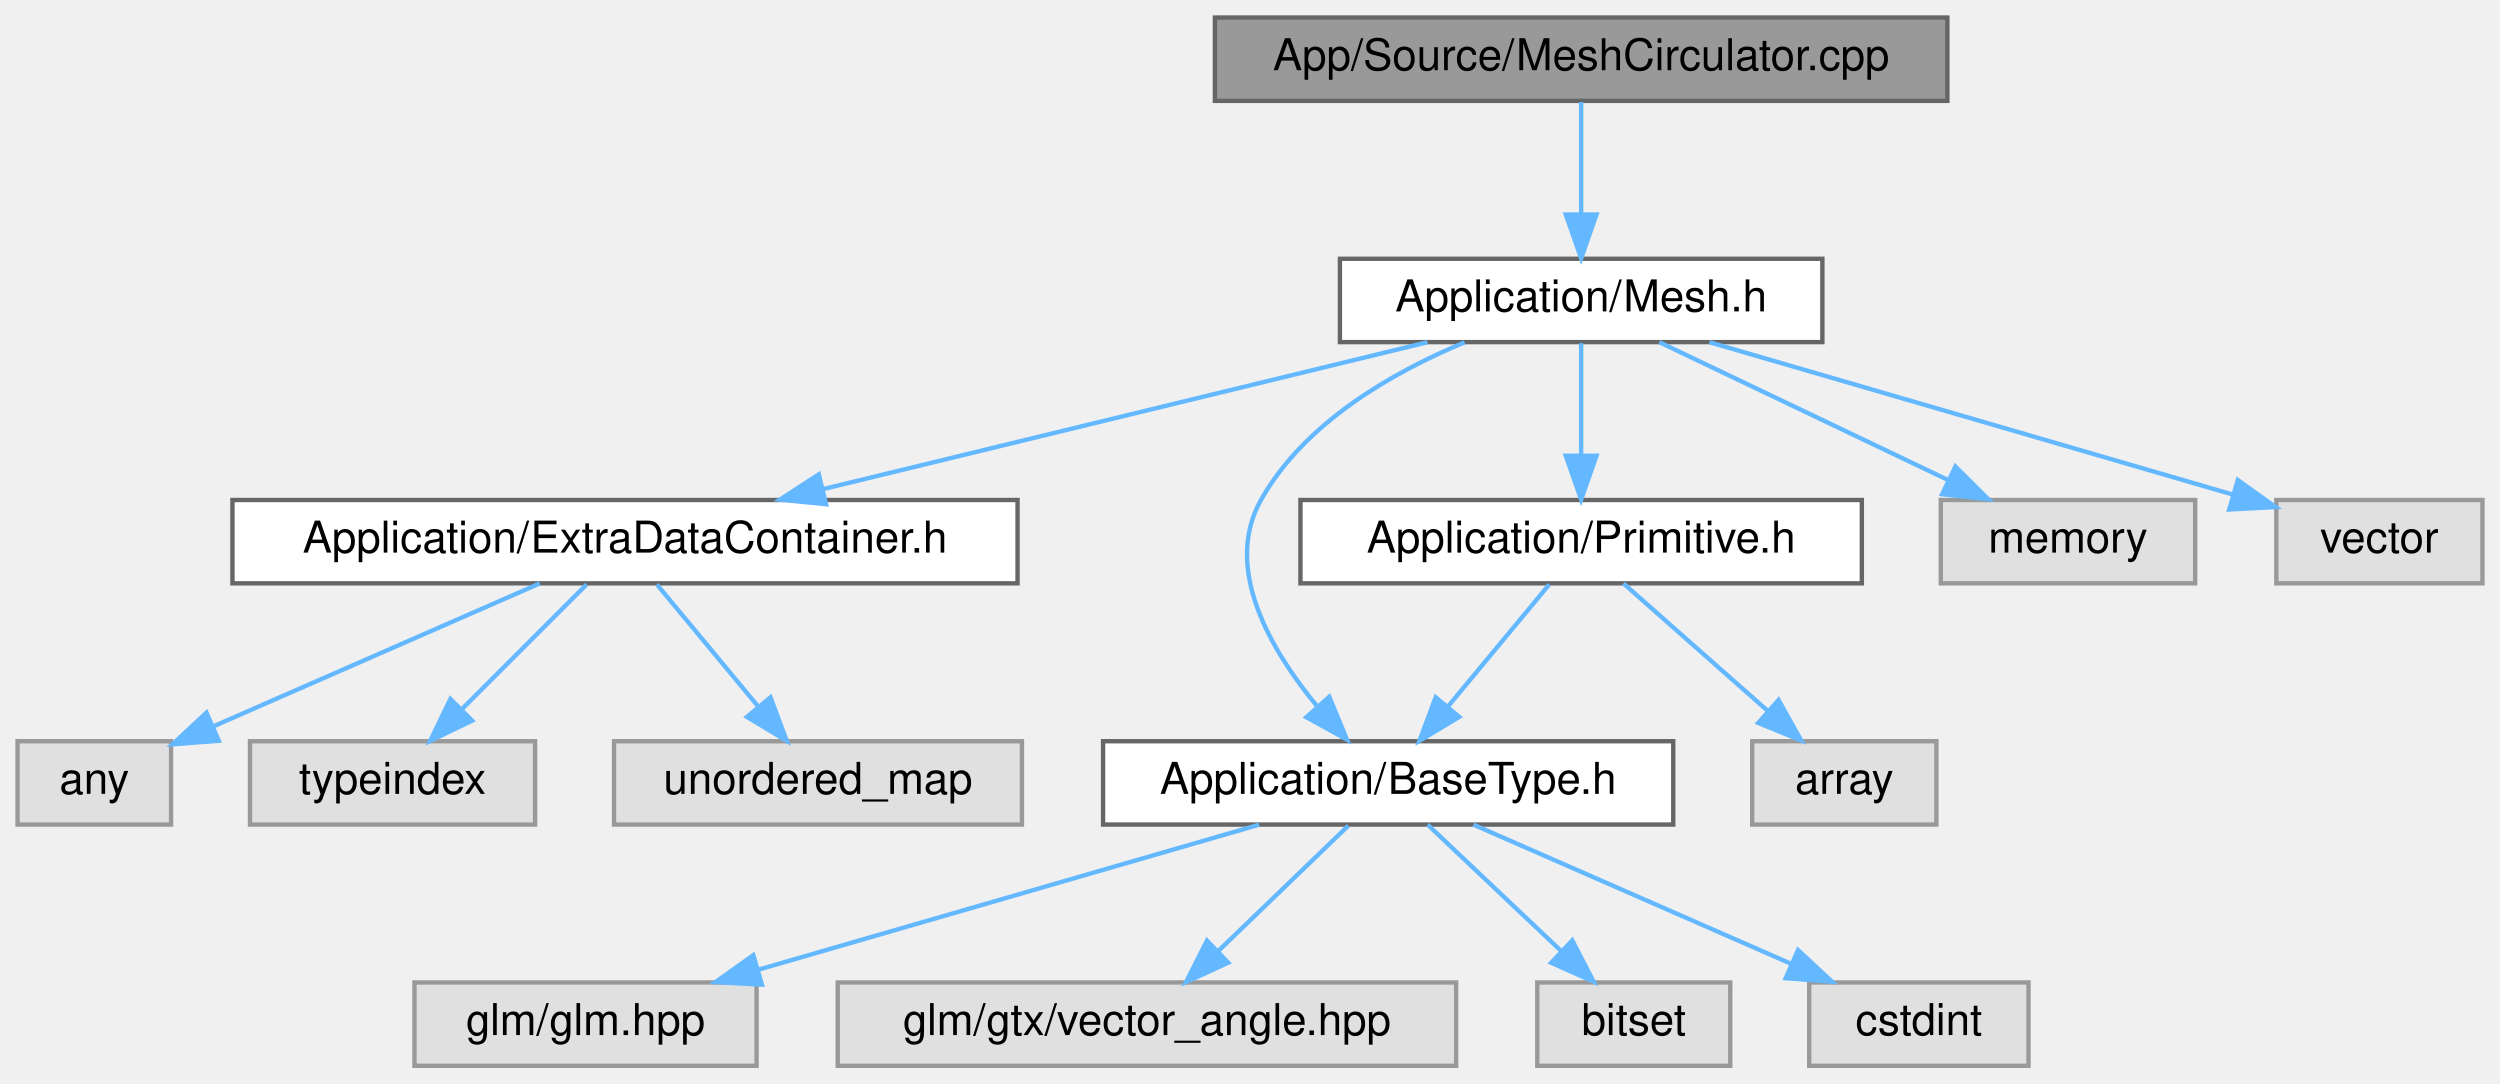
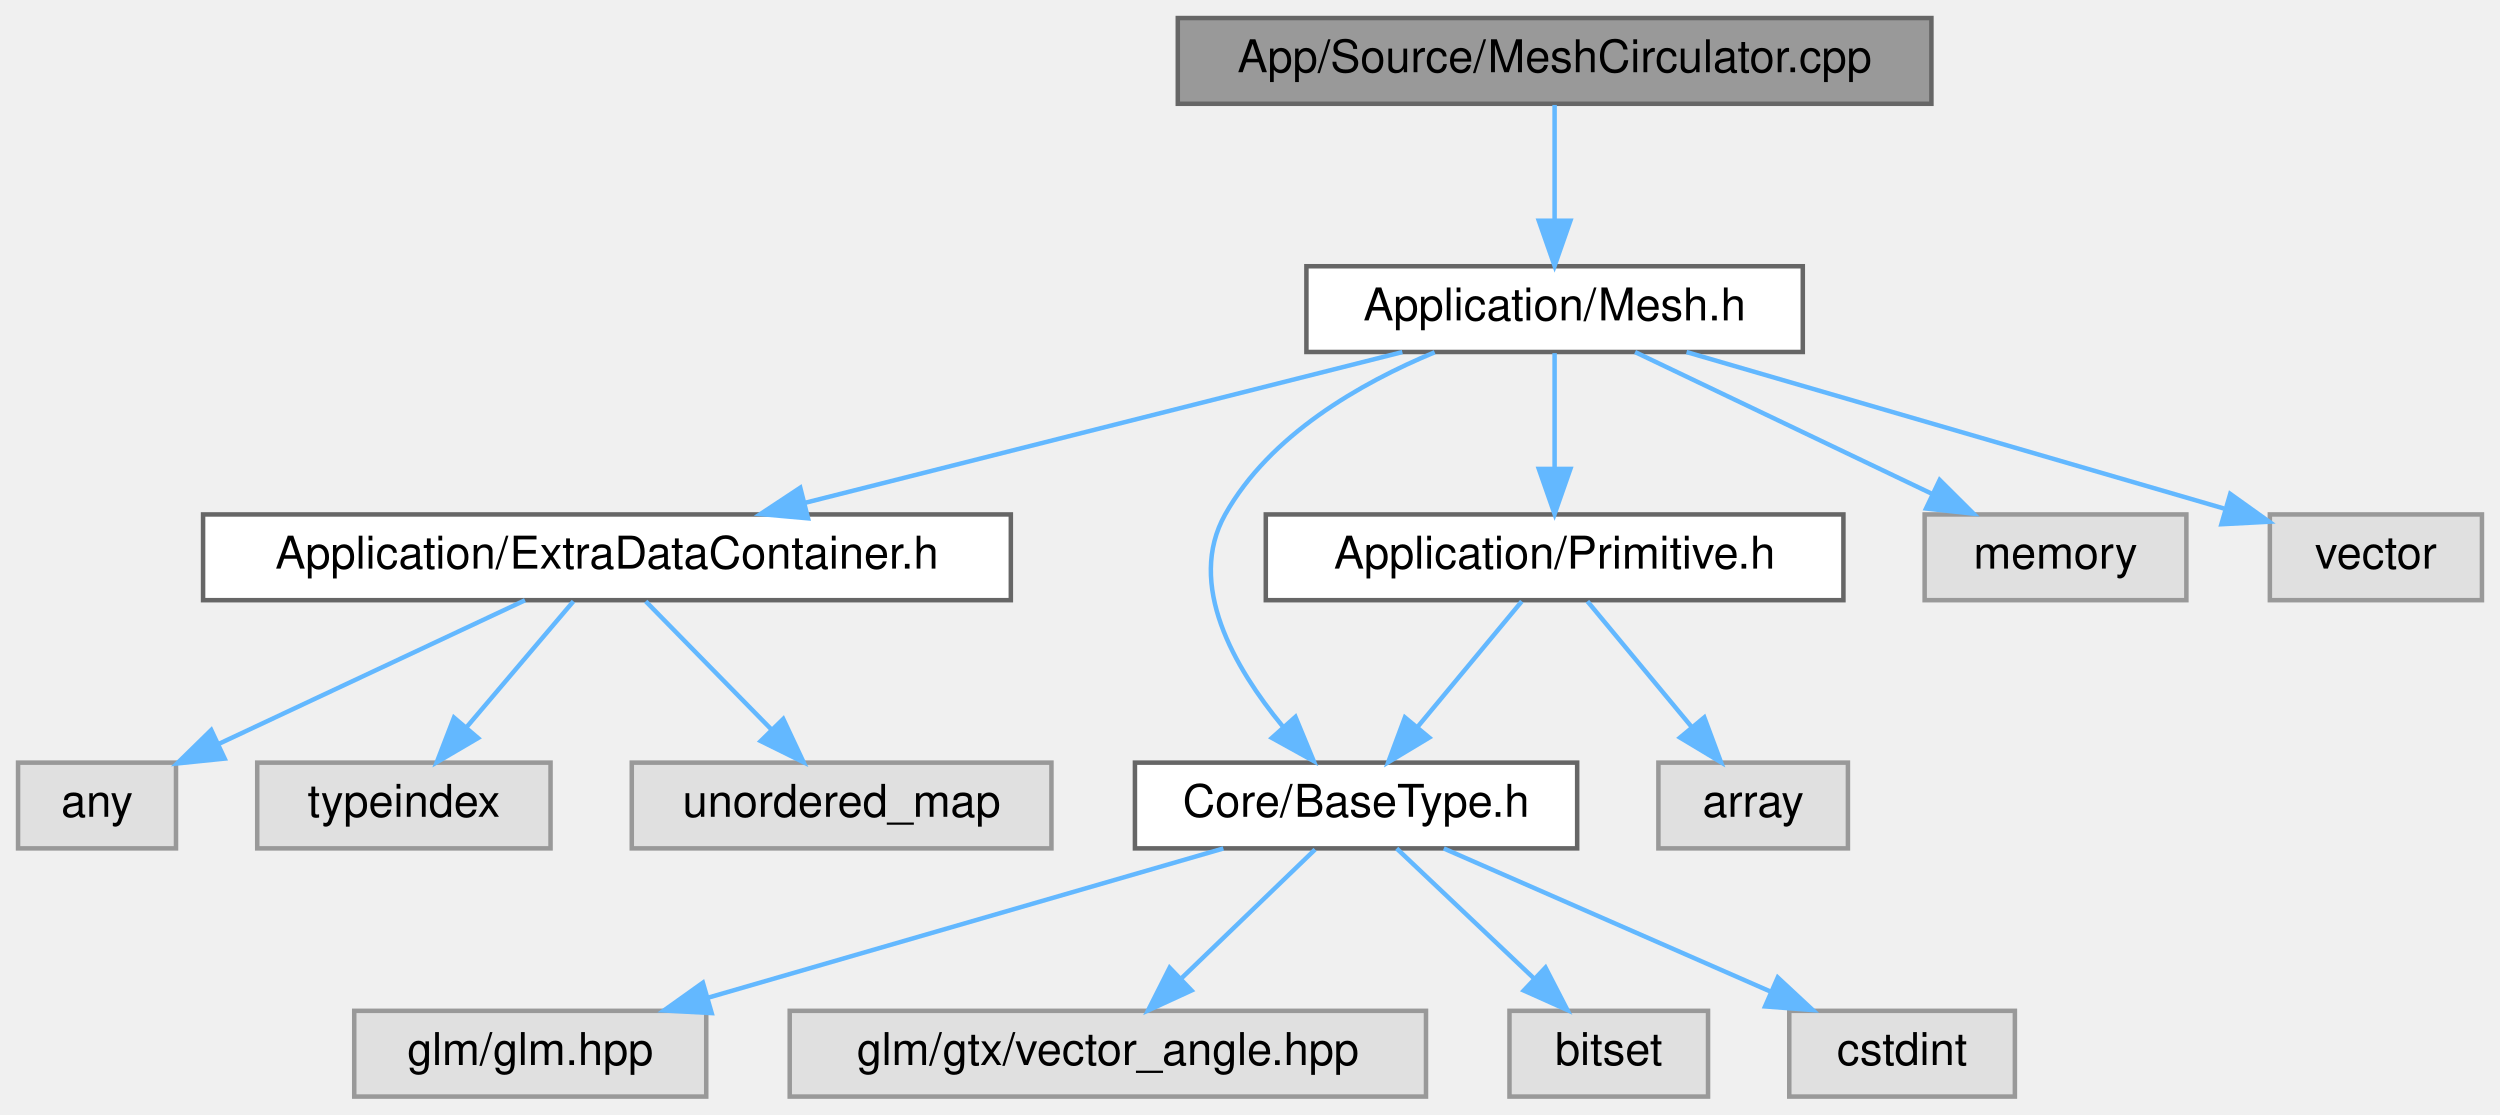
- <svg xmlns="http://www.w3.org/2000/svg" xmlns:xlink="http://www.w3.org/1999/xlink" width="570pt" height="247pt" viewBox="0.00 0.00 570.00 247.00">
+ <svg xmlns="http://www.w3.org/2000/svg" xmlns:xlink="http://www.w3.org/1999/xlink" width="554pt" height="247pt" viewBox="0.00 0.00 554.00 247.00">
  <g id="graph0" class="graph" transform="scale(1 1) rotate(0) translate(4 243)">
    <g id="Node000001" class="node">
      <g id="a_Node000001">
        <a xlink:title=" ">
-           <polygon fill="#999999" stroke="#666666" points="440,-239 273,-239 273,-220 440,-220 440,-239" />
-           <text text-anchor="middle" x="356.5" y="-227" font-family="Helvetica,sans-Serif" font-size="10.00">App/Source/MeshCirculator.cpp</text>
+           <polygon fill="#999999" stroke="#666666" points="424,-239 257,-239 257,-220 424,-220 424,-239" />
+           <text text-anchor="middle" x="340.5" y="-227" font-family="Helvetica,sans-Serif" font-size="10.00">App/Source/MeshCirculator.cpp</text>
        </a>
      </g>
    </g>
    <g id="Node000002" class="node">
      <g id="a_Node000002">
        <a xlink:href="Mesh_8h.html" target="_top" xlink:title=" ">
-           <polygon fill="white" stroke="#666666" points="411.5,-184 301.5,-184 301.5,-165 411.5,-165 411.5,-184" />
-           <text text-anchor="middle" x="356.5" y="-172" font-family="Helvetica,sans-Serif" font-size="10.00">Application/Mesh.h</text>
+           <polygon fill="white" stroke="#666666" points="395.5,-184 285.5,-184 285.5,-165 395.5,-165 395.5,-184" />
+           <text text-anchor="middle" x="340.5" y="-172" font-family="Helvetica,sans-Serif" font-size="10.00">Application/Mesh.h</text>
        </a>
      </g>
    </g>
    <g id="edge1_Node000001_Node000002" class="edge">
      <g id="a_edge1_Node000001_Node000002">
        <a xlink:title=" ">
-           <path fill="none" stroke="#63b8ff" d="M356.5,-219.75C356.5,-212.8 356.5,-202.85 356.5,-194.13" />
-           <polygon fill="#63b8ff" stroke="#63b8ff" points="360,-194.09 356.5,-184.09 353,-194.09 360,-194.09" />
+           <path fill="none" stroke="#63b8ff" d="M340.5,-219.75C340.5,-212.8 340.5,-202.85 340.5,-194.13" />
+           <polygon fill="#63b8ff" stroke="#63b8ff" points="344,-194.09 340.5,-184.09 337,-194.09 344,-194.09" />
        </a>
      </g>
    </g>
    <g id="Node000003" class="node">
      <g id="a_Node000003">
-         <a xlink:href="BaseType_8h.html" target="_top" xlink:title=" ">
-           <polygon fill="white" stroke="#666666" points="377.5,-74 247.5,-74 247.5,-55 377.5,-55 377.5,-74" />
-           <text text-anchor="middle" x="312.5" y="-62" font-family="Helvetica,sans-Serif" font-size="10.00">Application/BaseType.h</text>
+         <a xlink:href="ExtraDataContainer_8h.html" target="_top" xlink:title=" ">
+           <polygon fill="white" stroke="#666666" points="220,-129 41,-129 41,-110 220,-110 220,-129" />
+           <text text-anchor="middle" x="130.5" y="-117" font-family="Helvetica,sans-Serif" font-size="10.00">Application/ExtraDataContainer.h</text>
        </a>
      </g>
    </g>
    <g id="edge2_Node000002_Node000003" class="edge">
      <g id="a_edge2_Node000002_Node000003">
        <a xlink:title=" ">
-           <path fill="none" stroke="#63b8ff" d="M329.93,-164.94C313.37,-158.06 293.38,-146.6 283.5,-129 274.84,-113.57 285.49,-95.08 296.24,-82.05" />
-           <polygon fill="#63b8ff" stroke="#63b8ff" points="299.07,-84.14 303.12,-74.35 293.85,-79.48 299.07,-84.14" />
+           <path fill="none" stroke="#63b8ff" d="M306.76,-164.98C270.82,-155.91 213.78,-141.52 174.37,-131.57" />
+           <polygon fill="#63b8ff" stroke="#63b8ff" points="175.06,-128.14 164.5,-129.08 173.34,-134.92 175.06,-128.14" />
+         </a>
+       </g>
+     </g>
+     <g id="Node000007" class="node">
+       <g id="a_Node000007">
+         <a xlink:href="Primitive_8h.html" target="_top" xlink:title=" ">
+           <polygon fill="white" stroke="#666666" points="404.5,-129 276.5,-129 276.5,-110 404.5,-110 404.5,-129" />
+           <text text-anchor="middle" x="340.5" y="-117" font-family="Helvetica,sans-Serif" font-size="10.00">Application/Primitive.h</text>
+         </a>
+       </g>
+     </g>
+     <g id="edge6_Node000002_Node000007" class="edge">
+       <g id="a_edge6_Node000002_Node000007">
+         <a xlink:title=" ">
+           <path fill="none" stroke="#63b8ff" d="M340.5,-164.75C340.5,-157.8 340.5,-147.85 340.5,-139.13" />
+           <polygon fill="#63b8ff" stroke="#63b8ff" points="344,-139.09 340.5,-129.09 337,-139.09 344,-139.09" />
        </a>
      </g>
    </g>
    <g id="Node000008" class="node">
      <g id="a_Node000008">
-         <a xlink:href="ExtraDataContainer_8h.html" target="_top" xlink:title=" ">
-           <polygon fill="white" stroke="#666666" points="228,-129 49,-129 49,-110 228,-110 228,-129" />
-           <text text-anchor="middle" x="138.5" y="-117" font-family="Helvetica,sans-Serif" font-size="10.00">Application/ExtraDataContainer.h</text>
-         </a>
-       </g>
-     </g>
-     <g id="edge7_Node000002_Node000008" class="edge">
-       <g id="a_edge7_Node000002_Node000008">
-         <a xlink:title=" ">
-           <path fill="none" stroke="#63b8ff" d="M321.47,-164.98C284,-155.87 224.45,-141.4 183.52,-131.45" />
-           <polygon fill="#63b8ff" stroke="#63b8ff" points="184.34,-128.04 173.8,-129.08 182.69,-134.85 184.34,-128.04" />
+         <a xlink:href="BaseType_8h.html" target="_top" xlink:title=" ">
+           <polygon fill="white" stroke="#666666" points="345.5,-74 247.5,-74 247.5,-55 345.5,-55 345.5,-74" />
+           <text text-anchor="middle" x="296.5" y="-62" font-family="Helvetica,sans-Serif" font-size="10.00">Core/BaseType.h</text>
+         </a>
+       </g>
+     </g>
+     <g id="edge13_Node000002_Node000008" class="edge">
+       <g id="a_edge13_Node000002_Node000008">
+         <a xlink:title=" ">
+           <path fill="none" stroke="#63b8ff" d="M313.93,-164.94C297.37,-158.06 277.38,-146.6 267.5,-129 258.84,-113.57 269.49,-95.08 280.24,-82.05" />
+           <polygon fill="#63b8ff" stroke="#63b8ff" points="283.07,-84.14 287.12,-74.35 277.85,-79.48 283.07,-84.14" />
+         </a>
+       </g>
+     </g>
+     <g id="Node000014" class="node">
+       <g id="a_Node000014">
+         <a xlink:title=" ">
+           <polygon fill="#e0e0e0" stroke="#999999" points="480.5,-129 422.5,-129 422.5,-110 480.5,-110 480.5,-129" />
+           <text text-anchor="middle" x="451.5" y="-117" font-family="Helvetica,sans-Serif" font-size="10.00">memory</text>
+         </a>
+       </g>
+     </g>
+     <g id="edge14_Node000002_Node000014" class="edge">
+       <g id="a_edge14_Node000002_Node000014">
+         <a xlink:title=" ">
+           <path fill="none" stroke="#63b8ff" d="M358.33,-164.98C376.11,-156.5 403.65,-143.35 424.18,-133.54" />
+           <polygon fill="#63b8ff" stroke="#63b8ff" points="425.83,-136.64 433.34,-129.17 422.81,-130.32 425.83,-136.64" />
+         </a>
+       </g>
+     </g>
+     <g id="Node000015" class="node">
+       <g id="a_Node000015">
+         <a xlink:title=" ">
+           <polygon fill="#e0e0e0" stroke="#999999" points="546,-129 499,-129 499,-110 546,-110 546,-129" />
+           <text text-anchor="middle" x="522.5" y="-117" font-family="Helvetica,sans-Serif" font-size="10.00">vector</text>
+         </a>
+       </g>
+     </g>
+     <g id="edge15_Node000002_Node000015" class="edge">
+       <g id="a_edge15_Node000002_Node000015">
+         <a xlink:title=" ">
+           <path fill="none" stroke="#63b8ff" d="M369.74,-164.98C402.25,-155.52 454.67,-140.25 488.86,-130.3" />
+           <polygon fill="#63b8ff" stroke="#63b8ff" points="490.22,-133.55 498.84,-127.39 488.26,-126.83 490.22,-133.55" />
+         </a>
+       </g>
+     </g>
+     <g id="Node000004" class="node">
+       <g id="a_Node000004">
+         <a xlink:title=" ">
+           <polygon fill="#e0e0e0" stroke="#999999" points="35,-74 0,-74 0,-55 35,-55 35,-74" />
+           <text text-anchor="middle" x="17.5" y="-62" font-family="Helvetica,sans-Serif" font-size="10.00">any</text>
+         </a>
+       </g>
+     </g>
+     <g id="edge3_Node000003_Node000004" class="edge">
+       <g id="a_edge3_Node000003_Node000004">
+         <a xlink:title=" ">
+           <path fill="none" stroke="#63b8ff" d="M112.34,-109.98C94.03,-101.4 65.55,-88.04 44.57,-78.2" />
+           <polygon fill="#63b8ff" stroke="#63b8ff" points="45.78,-74.9 35.24,-73.82 42.81,-81.23 45.78,-74.9" />
+         </a>
+       </g>
+     </g>
+     <g id="Node000005" class="node">
+       <g id="a_Node000005">
+         <a xlink:title=" ">
+           <polygon fill="#e0e0e0" stroke="#999999" points="118,-74 53,-74 53,-55 118,-55 118,-74" />
+           <text text-anchor="middle" x="85.5" y="-62" font-family="Helvetica,sans-Serif" font-size="10.00">typeindex</text>
+         </a>
+       </g>
+     </g>
+     <g id="edge4_Node000003_Node000005" class="edge">
+       <g id="a_edge4_Node000003_Node000005">
+         <a xlink:title=" ">
+           <path fill="none" stroke="#63b8ff" d="M123.07,-109.75C116.65,-102.18 107.19,-91.05 99.38,-81.84" />
+           <polygon fill="#63b8ff" stroke="#63b8ff" points="101.93,-79.45 92.79,-74.09 96.6,-83.98 101.93,-79.45" />
+         </a>
+       </g>
+     </g>
+     <g id="Node000006" class="node">
+       <g id="a_Node000006">
+         <a xlink:title=" ">
+           <polygon fill="#e0e0e0" stroke="#999999" points="229,-74 136,-74 136,-55 229,-55 229,-74" />
+           <text text-anchor="middle" x="182.5" y="-62" font-family="Helvetica,sans-Serif" font-size="10.00">unordered_map</text>
+         </a>
+       </g>
+     </g>
+     <g id="edge5_Node000003_Node000006" class="edge">
+       <g id="a_edge5_Node000003_Node000006">
+         <a xlink:title=" ">
+           <path fill="none" stroke="#63b8ff" d="M139.09,-109.75C146.66,-102.03 157.88,-90.6 167.01,-81.28" />
+           <polygon fill="#63b8ff" stroke="#63b8ff" points="169.57,-83.68 174.07,-74.09 164.57,-78.78 169.57,-83.68" />
+         </a>
+       </g>
+     </g>
+     <g id="edge7_Node000007_Node000008" class="edge">
+       <g id="a_edge7_Node000007_Node000008">
+         <a xlink:title=" ">
+           <path fill="none" stroke="#63b8ff" d="M333.23,-109.75C326.96,-102.18 317.71,-91.05 310.07,-81.84" />
+           <polygon fill="#63b8ff" stroke="#63b8ff" points="312.71,-79.55 303.63,-74.09 307.33,-84.02 312.71,-79.55" />
+         </a>
+       </g>
+     </g>
+     <g id="Node000013" class="node">
+       <g id="a_Node000013">
+         <a xlink:title=" ">
+           <polygon fill="#e0e0e0" stroke="#999999" points="405.5,-74 363.5,-74 363.5,-55 405.5,-55 405.5,-74" />
+           <text text-anchor="middle" x="384.5" y="-62" font-family="Helvetica,sans-Serif" font-size="10.00">array</text>
+         </a>
+       </g>
+     </g>
+     <g id="edge12_Node000007_Node000013" class="edge">
+       <g id="a_edge12_Node000007_Node000013">
+         <a xlink:title=" ">
+           <path fill="none" stroke="#63b8ff" d="M347.77,-109.75C354.04,-102.18 363.29,-91.05 370.93,-81.84" />
+           <polygon fill="#63b8ff" stroke="#63b8ff" points="373.67,-84.02 377.37,-74.09 368.29,-79.55 373.67,-84.02" />
+         </a>
+       </g>
+     </g>
+     <g id="Node000009" class="node">
+       <g id="a_Node000009">
+         <a xlink:title=" ">
+           <polygon fill="#e0e0e0" stroke="#999999" points="152.5,-19 74.5,-19 74.5,0 152.5,0 152.5,-19" />
+           <text text-anchor="middle" x="113.5" y="-7" font-family="Helvetica,sans-Serif" font-size="10.00">glm/glm.hpp</text>
+         </a>
+       </g>
+     </g>
+     <g id="edge8_Node000008_Node000009" class="edge">
+       <g id="a_edge8_Node000008_Node000009">
+         <a xlink:title=" ">
+           <path fill="none" stroke="#63b8ff" d="M267.1,-54.98C236.11,-46.01 187.12,-31.82 152.83,-21.89" />
+           <polygon fill="#63b8ff" stroke="#63b8ff" points="153.71,-18.5 143.13,-19.08 151.76,-25.23 153.71,-18.5" />
+         </a>
+       </g>
+     </g>
+     <g id="Node000010" class="node">
+       <g id="a_Node000010">
+         <a xlink:title=" ">
+           <polygon fill="#e0e0e0" stroke="#999999" points="312,-19 171,-19 171,0 312,0 312,-19" />
+           <text text-anchor="middle" x="241.5" y="-7" font-family="Helvetica,sans-Serif" font-size="10.00">glm/gtx/vector_angle.hpp</text>
+         </a>
+       </g>
+     </g>
+     <g id="edge9_Node000008_Node000010" class="edge">
+       <g id="a_edge9_Node000008_Node000010">
+         <a xlink:title=" ">
+           <path fill="none" stroke="#63b8ff" d="M287.42,-54.75C279.41,-47.03 267.54,-35.6 257.88,-26.28" />
+           <polygon fill="#63b8ff" stroke="#63b8ff" points="260.04,-23.51 250.41,-19.09 255.19,-28.55 260.04,-23.51" />
+         </a>
+       </g>
+     </g>
+     <g id="Node000011" class="node">
+       <g id="a_Node000011">
+         <a xlink:title=" ">
+           <polygon fill="#e0e0e0" stroke="#999999" points="374.5,-19 330.5,-19 330.5,0 374.5,0 374.5,-19" />
+           <text text-anchor="middle" x="352.5" y="-7" font-family="Helvetica,sans-Serif" font-size="10.00">bitset</text>
+         </a>
+       </g>
+     </g>
+     <g id="edge10_Node000008_Node000011" class="edge">
+       <g id="a_edge10_Node000008_Node000011">
+         <a xlink:title=" ">
+           <path fill="none" stroke="#63b8ff" d="M305.5,-54.98C313.69,-47.23 326.01,-35.58 335.97,-26.14" />
+           <polygon fill="#63b8ff" stroke="#63b8ff" points="338.48,-28.59 343.34,-19.17 333.67,-23.5 338.48,-28.59" />
        </a>
      </g>
    </g>
    <g id="Node000012" class="node">
      <g id="a_Node000012">
-         <a xlink:href="Primitive_8h.html" target="_top" xlink:title=" ">
-           <polygon fill="white" stroke="#666666" points="420.5,-129 292.5,-129 292.5,-110 420.5,-110 420.5,-129" />
-           <text text-anchor="middle" x="356.5" y="-117" font-family="Helvetica,sans-Serif" font-size="10.00">Application/Primitive.h</text>
-         </a>
-       </g>
-     </g>
-     <g id="edge11_Node000002_Node000012" class="edge">
-       <g id="a_edge11_Node000002_Node000012">
-         <a xlink:title=" ">
-           <path fill="none" stroke="#63b8ff" d="M356.5,-164.75C356.5,-157.8 356.5,-147.85 356.5,-139.13" />
-           <polygon fill="#63b8ff" stroke="#63b8ff" points="360,-139.09 356.5,-129.09 353,-139.09 360,-139.09" />
-         </a>
-       </g>
-     </g>
-     <g id="Node000014" class="node">
-       <g id="a_Node000014">
-         <a xlink:title=" ">
-           <polygon fill="#e0e0e0" stroke="#999999" points="496.5,-129 438.5,-129 438.5,-110 496.5,-110 496.5,-129" />
-           <text text-anchor="middle" x="467.5" y="-117" font-family="Helvetica,sans-Serif" font-size="10.00">memory</text>
-         </a>
-       </g>
-     </g>
-     <g id="edge14_Node000002_Node000014" class="edge">
-       <g id="a_edge14_Node000002_Node000014">
-         <a xlink:title=" ">
-           <path fill="none" stroke="#63b8ff" d="M374.33,-164.98C392.11,-156.5 419.65,-143.35 440.18,-133.54" />
-           <polygon fill="#63b8ff" stroke="#63b8ff" points="441.83,-136.64 449.34,-129.17 438.81,-130.32 441.83,-136.64" />
-         </a>
-       </g>
-     </g>
-     <g id="Node000015" class="node">
-       <g id="a_Node000015">
-         <a xlink:title=" ">
-           <polygon fill="#e0e0e0" stroke="#999999" points="562,-129 515,-129 515,-110 562,-110 562,-129" />
-           <text text-anchor="middle" x="538.5" y="-117" font-family="Helvetica,sans-Serif" font-size="10.00">vector</text>
-         </a>
-       </g>
-     </g>
-     <g id="edge15_Node000002_Node000015" class="edge">
-       <g id="a_edge15_Node000002_Node000015">
-         <a xlink:title=" ">
-           <path fill="none" stroke="#63b8ff" d="M385.74,-164.98C418.25,-155.52 470.67,-140.25 504.86,-130.3" />
-           <polygon fill="#63b8ff" stroke="#63b8ff" points="506.22,-133.55 514.84,-127.39 504.26,-126.83 506.22,-133.55" />
-         </a>
-       </g>
-     </g>
-     <g id="Node000004" class="node">
-       <g id="a_Node000004">
-         <a xlink:title=" ">
-           <polygon fill="#e0e0e0" stroke="#999999" points="168.5,-19 90.5,-19 90.5,0 168.5,0 168.5,-19" />
-           <text text-anchor="middle" x="129.5" y="-7" font-family="Helvetica,sans-Serif" font-size="10.00">glm/glm.hpp</text>
-         </a>
-       </g>
-     </g>
-     <g id="edge3_Node000003_Node000004" class="edge">
-       <g id="a_edge3_Node000003_Node000004">
-         <a xlink:title=" ">
-           <path fill="none" stroke="#63b8ff" d="M283.1,-54.98C252.11,-46.01 203.12,-31.82 168.83,-21.89" />
-           <polygon fill="#63b8ff" stroke="#63b8ff" points="169.71,-18.5 159.13,-19.08 167.76,-25.23 169.71,-18.5" />
-         </a>
-       </g>
-     </g>
-     <g id="Node000005" class="node">
-       <g id="a_Node000005">
-         <a xlink:title=" ">
-           <polygon fill="#e0e0e0" stroke="#999999" points="328,-19 187,-19 187,0 328,0 328,-19" />
-           <text text-anchor="middle" x="257.5" y="-7" font-family="Helvetica,sans-Serif" font-size="10.00">glm/gtx/vector_angle.hpp</text>
-         </a>
-       </g>
-     </g>
-     <g id="edge4_Node000003_Node000005" class="edge">
-       <g id="a_edge4_Node000003_Node000005">
-         <a xlink:title=" ">
-           <path fill="none" stroke="#63b8ff" d="M303.42,-54.75C295.41,-47.03 283.54,-35.6 273.88,-26.28" />
-           <polygon fill="#63b8ff" stroke="#63b8ff" points="276.04,-23.51 266.41,-19.09 271.19,-28.55 276.04,-23.51" />
-         </a>
-       </g>
-     </g>
-     <g id="Node000006" class="node">
-       <g id="a_Node000006">
-         <a xlink:title=" ">
-           <polygon fill="#e0e0e0" stroke="#999999" points="390.5,-19 346.5,-19 346.5,0 390.5,0 390.5,-19" />
-           <text text-anchor="middle" x="368.5" y="-7" font-family="Helvetica,sans-Serif" font-size="10.00">bitset</text>
-         </a>
-       </g>
-     </g>
-     <g id="edge5_Node000003_Node000006" class="edge">
-       <g id="a_edge5_Node000003_Node000006">
-         <a xlink:title=" ">
-           <path fill="none" stroke="#63b8ff" d="M321.5,-54.98C329.69,-47.23 342.01,-35.58 351.97,-26.14" />
-           <polygon fill="#63b8ff" stroke="#63b8ff" points="354.48,-28.59 359.34,-19.17 349.67,-23.5 354.48,-28.59" />
-         </a>
-       </g>
-     </g>
-     <g id="Node000007" class="node">
-       <g id="a_Node000007">
-         <a xlink:title=" ">
-           <polygon fill="#e0e0e0" stroke="#999999" points="458.5,-19 408.5,-19 408.5,0 458.5,0 458.5,-19" />
-           <text text-anchor="middle" x="433.5" y="-7" font-family="Helvetica,sans-Serif" font-size="10.00">cstdint</text>
-         </a>
-       </g>
-     </g>
-     <g id="edge6_Node000003_Node000007" class="edge">
-       <g id="a_edge6_Node000003_Node000007">
-         <a xlink:title=" ">
-           <path fill="none" stroke="#63b8ff" d="M331.94,-54.98C351.49,-46.42 381.88,-33.11 404.32,-23.28" />
-           <polygon fill="#63b8ff" stroke="#63b8ff" points="405.95,-26.39 413.71,-19.17 403.14,-19.98 405.95,-26.39" />
-         </a>
-       </g>
-     </g>
-     <g id="Node000009" class="node">
-       <g id="a_Node000009">
-         <a xlink:title=" ">
-           <polygon fill="#e0e0e0" stroke="#999999" points="35,-74 0,-74 0,-55 35,-55 35,-74" />
-           <text text-anchor="middle" x="17.5" y="-62" font-family="Helvetica,sans-Serif" font-size="10.00">any</text>
-         </a>
-       </g>
-     </g>
-     <g id="edge8_Node000008_Node000009" class="edge">
-       <g id="a_edge8_Node000008_Node000009">
-         <a xlink:title=" ">
-           <path fill="none" stroke="#63b8ff" d="M119.06,-109.98C98.92,-101.17 67.3,-87.31 44.69,-77.41" />
-           <polygon fill="#63b8ff" stroke="#63b8ff" points="45.88,-74.11 35.32,-73.3 43.07,-80.52 45.88,-74.11" />
-         </a>
-       </g>
-     </g>
-     <g id="Node000010" class="node">
-       <g id="a_Node000010">
-         <a xlink:title=" ">
-           <polygon fill="#e0e0e0" stroke="#999999" points="118,-74 53,-74 53,-55 118,-55 118,-74" />
-           <text text-anchor="middle" x="85.5" y="-62" font-family="Helvetica,sans-Serif" font-size="10.00">typeindex</text>
-         </a>
-       </g>
-     </g>
-     <g id="edge9_Node000008_Node000010" class="edge">
-       <g id="a_edge9_Node000008_Node000010">
-         <a xlink:title=" ">
-           <path fill="none" stroke="#63b8ff" d="M129.75,-109.75C122.03,-102.03 110.6,-90.6 101.28,-81.28" />
-           <polygon fill="#63b8ff" stroke="#63b8ff" points="103.64,-78.69 94.09,-74.09 98.69,-83.64 103.64,-78.69" />
-         </a>
-       </g>
-     </g>
-     <g id="Node000011" class="node">
-       <g id="a_Node000011">
-         <a xlink:title=" ">
-           <polygon fill="#e0e0e0" stroke="#999999" points="229,-74 136,-74 136,-55 229,-55 229,-74" />
-           <text text-anchor="middle" x="182.5" y="-62" font-family="Helvetica,sans-Serif" font-size="10.00">unordered_map</text>
-         </a>
-       </g>
-     </g>
-     <g id="edge10_Node000008_Node000011" class="edge">
-       <g id="a_edge10_Node000008_Node000011">
-         <a xlink:title=" ">
-           <path fill="none" stroke="#63b8ff" d="M145.77,-109.75C152.04,-102.18 161.29,-91.05 168.93,-81.84" />
-           <polygon fill="#63b8ff" stroke="#63b8ff" points="171.67,-84.02 175.37,-74.09 166.29,-79.55 171.67,-84.02" />
-         </a>
-       </g>
-     </g>
-     <g id="edge12_Node000012_Node000003" class="edge">
-       <g id="a_edge12_Node000012_Node000003">
-         <a xlink:title=" ">
-           <path fill="none" stroke="#63b8ff" d="M349.23,-109.75C342.96,-102.18 333.71,-91.05 326.07,-81.84" />
-           <polygon fill="#63b8ff" stroke="#63b8ff" points="328.71,-79.55 319.63,-74.09 323.33,-84.02 328.71,-79.55" />
-         </a>
-       </g>
-     </g>
-     <g id="Node000013" class="node">
-       <g id="a_Node000013">
-         <a xlink:title=" ">
-           <polygon fill="#e0e0e0" stroke="#999999" points="437.5,-74 395.5,-74 395.5,-55 437.5,-55 437.5,-74" />
-           <text text-anchor="middle" x="416.5" y="-62" font-family="Helvetica,sans-Serif" font-size="10.00">array</text>
-         </a>
-       </g>
-     </g>
-     <g id="edge13_Node000012_Node000013" class="edge">
-       <g id="a_edge13_Node000012_Node000013">
-         <a xlink:title=" ">
-           <path fill="none" stroke="#63b8ff" d="M366.14,-109.98C375.01,-102.15 388.37,-90.34 399.11,-80.86" />
-           <polygon fill="#63b8ff" stroke="#63b8ff" points="401.51,-83.41 406.68,-74.17 396.87,-78.17 401.51,-83.41" />
+         <a xlink:title=" ">
+           <polygon fill="#e0e0e0" stroke="#999999" points="442.5,-19 392.5,-19 392.5,0 442.5,0 442.5,-19" />
+           <text text-anchor="middle" x="417.5" y="-7" font-family="Helvetica,sans-Serif" font-size="10.00">cstdint</text>
+         </a>
+       </g>
+     </g>
+     <g id="edge11_Node000008_Node000012" class="edge">
+       <g id="a_edge11_Node000008_Node000012">
+         <a xlink:title=" ">
+           <path fill="none" stroke="#63b8ff" d="M315.94,-54.98C335.49,-46.42 365.88,-33.11 388.32,-23.28" />
+           <polygon fill="#63b8ff" stroke="#63b8ff" points="389.95,-26.39 397.71,-19.17 387.14,-19.98 389.95,-26.39" />
        </a>
      </g>
    </g>
  </g>
</svg>
